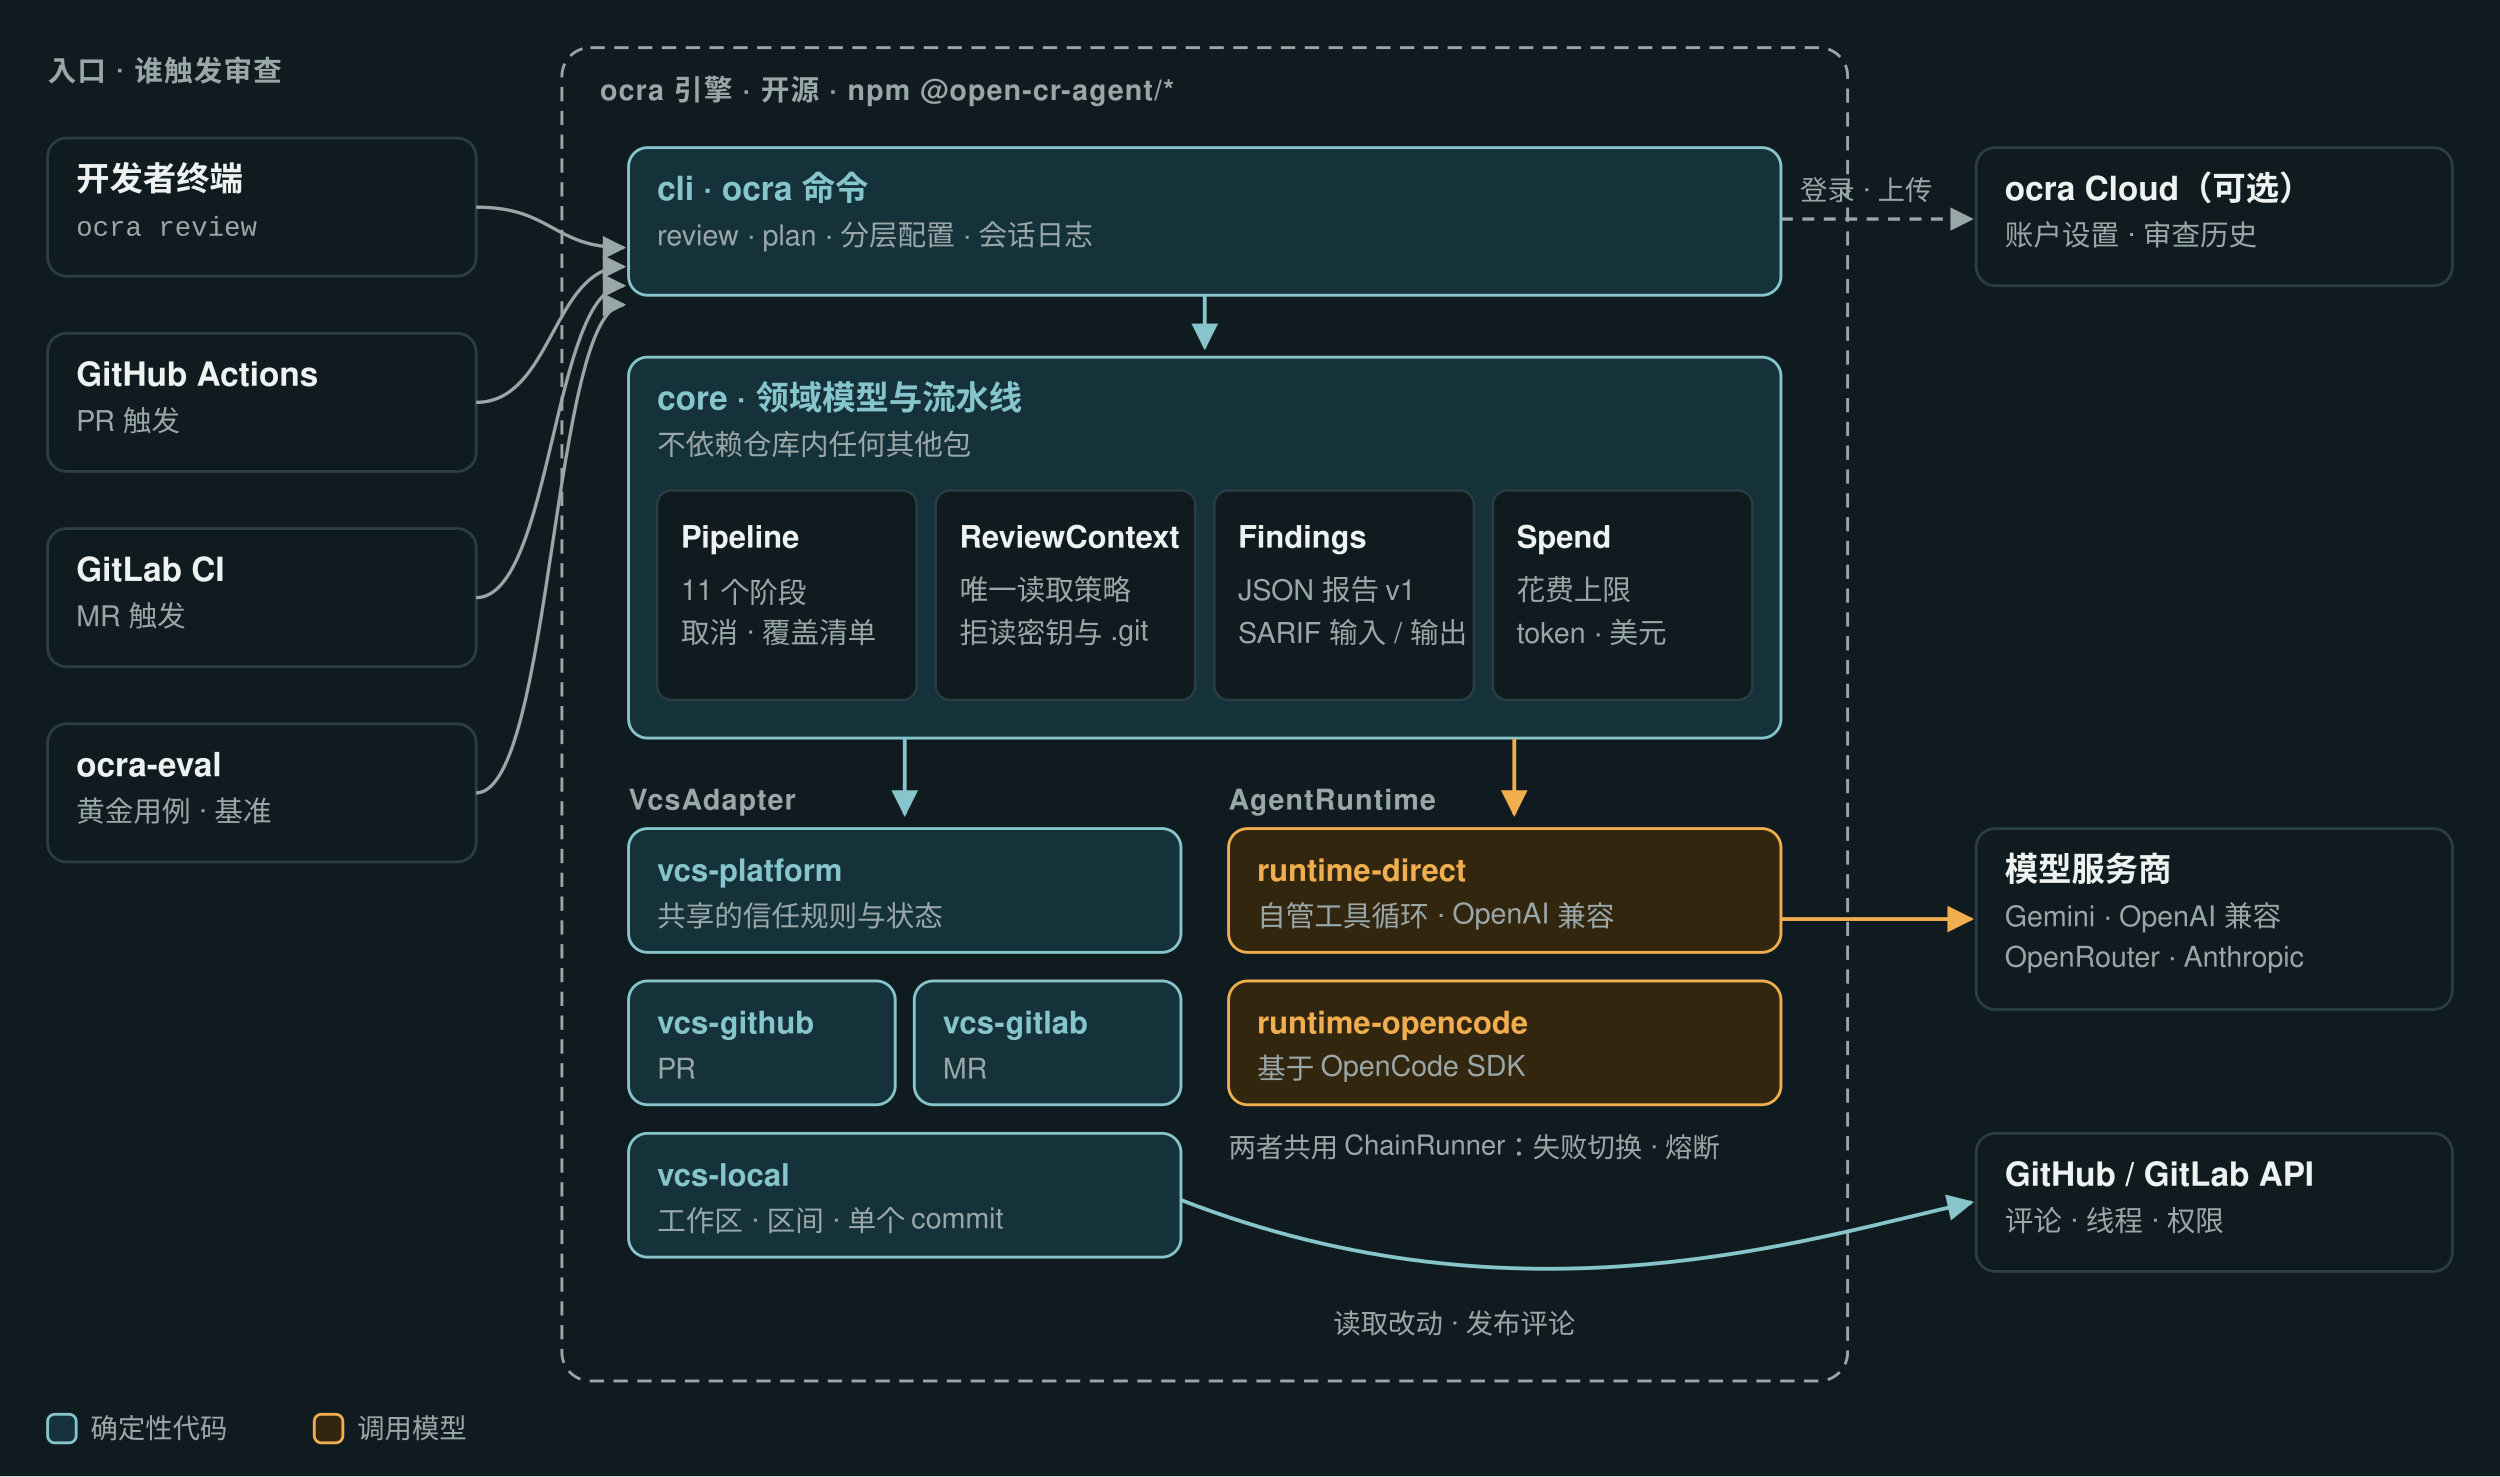
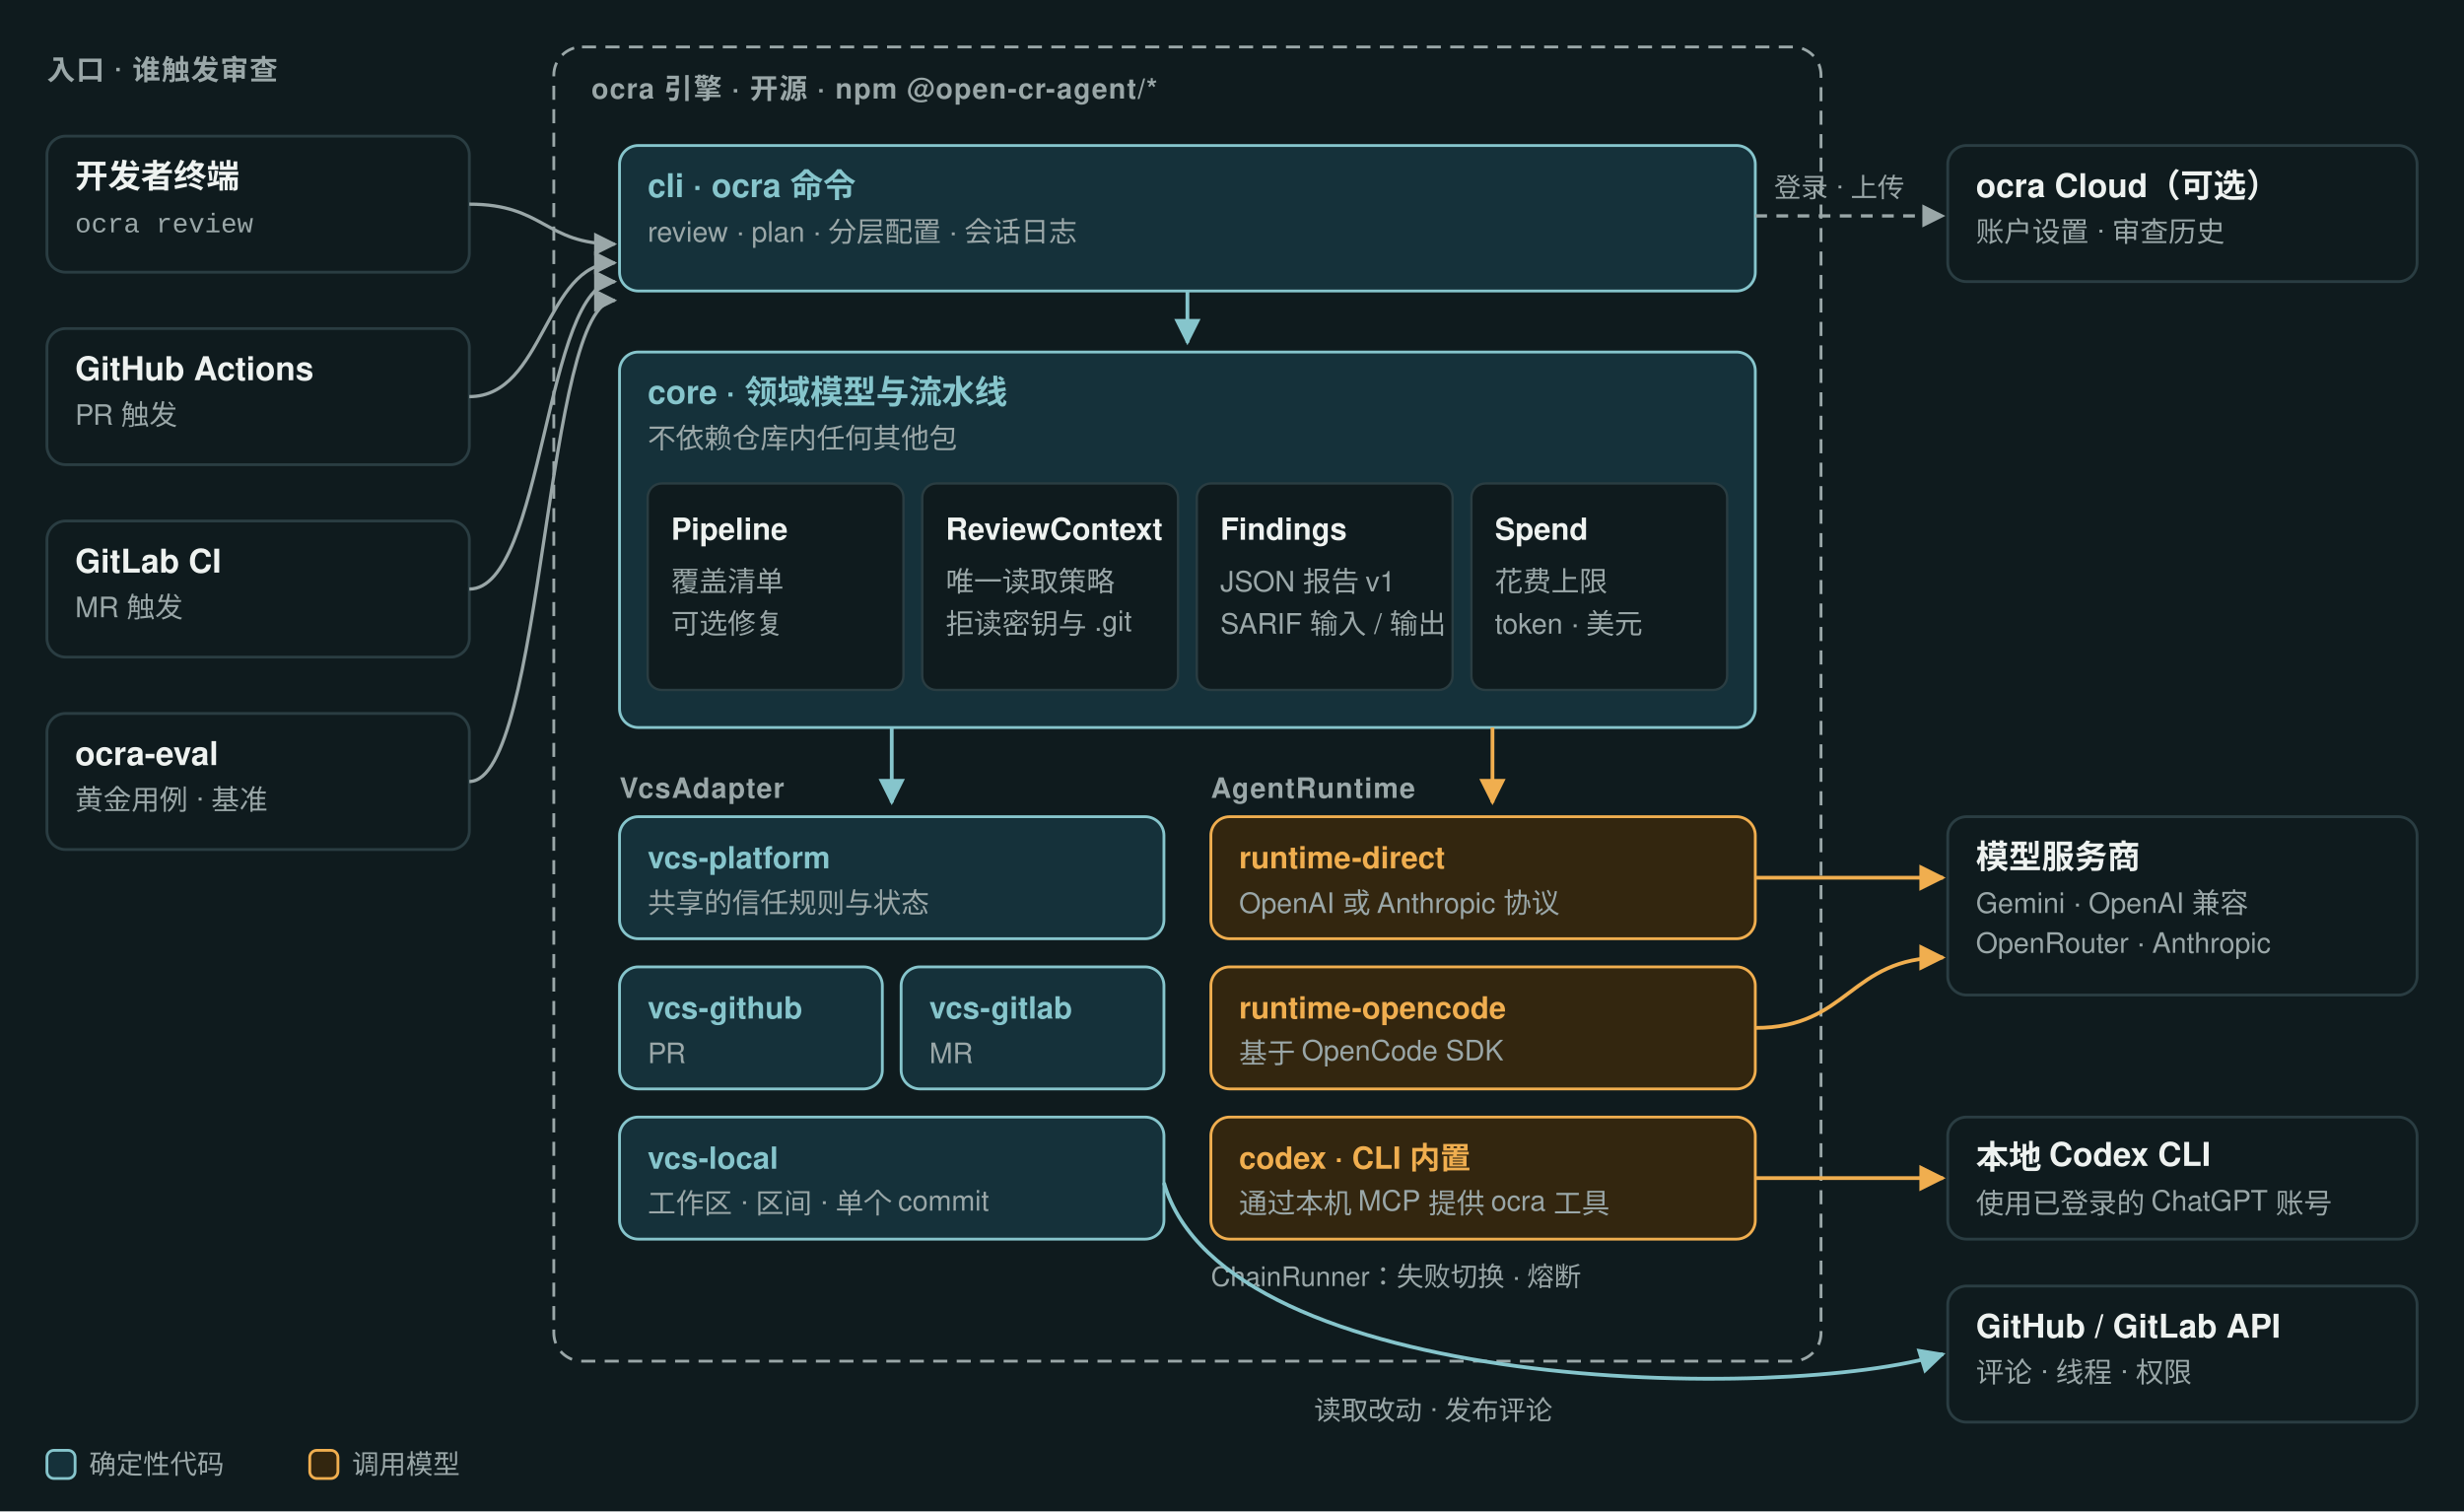
- <svg xmlns="http://www.w3.org/2000/svg" viewBox="0 0 1050 620" width="1050" height="620" role="img" aria-label="ocra 系统全景">
+ <svg xmlns="http://www.w3.org/2000/svg" viewBox="0 0 1050 644" width="1050" height="644" role="img" aria-label="ocra 系统全景">
  <defs>
    <marker id="h-code" viewBox="0 0 10 10" refX="9" refY="5" markerWidth="7" markerHeight="7" orient="auto-start-reverse">
      <path d="M0 0L10 5L0 10z" fill="#86c5cc" />
    </marker>
    <marker id="h-llm" viewBox="0 0 10 10" refX="9" refY="5" markerWidth="7" markerHeight="7" orient="auto-start-reverse">
      <path d="M0 0L10 5L0 10z" fill="#f0ae4f" />
    </marker>
    <marker id="h-plain" viewBox="0 0 10 10" refX="9" refY="5" markerWidth="7" markerHeight="7" orient="auto-start-reverse">
      <path d="M0 0L10 5L0 10z" fill="#9aa7a8" />
    </marker>
    <style>
text{font-family:-apple-system, BlinkMacSystemFont, "Segoe UI", "PingFang SC", "Hiragino Sans GB", "Microsoft YaHei", "Noto Sans SC", Helvetica, Arial, sans-serif}
.t-code{fill:#86c5cc;font-weight:600}.t-llm{fill:#f0ae4f;font-weight:600}.t-plain{fill:#eef2f0;font-weight:600}
.s{fill:#9aa7a8;font-size:12px}.m{fill:#9aa7a8;font-size:11.5px;font-family:ui-monospace, SFMono-Regular, Menlo, Consolas, "Liberation Mono", monospace}
.l{fill:#9aa7a8;font-size:11.5px}.cap{fill:#9aa7a8;font-size:12px;font-weight:600;letter-spacing:.04em}
.h{fill:#eef2f0;font-size:16px;font-weight:700}
.b-code{fill:#15313a;stroke:#86c5cc;stroke-width:1.2}.b-llm{fill:#33260f;stroke:#f0ae4f;stroke-width:1.2}
.b-plain{fill:#0f1b1e;stroke:#2a3d42;stroke-width:1.2}
.chip{fill:#0f1b1e;stroke:#2a3d42;stroke-width:1}
.g{fill:none;stroke:#9aa7a8;stroke-width:1.2;stroke-dasharray:6 4}.g2{fill:#17272c;stroke:#2a3d42;stroke-width:1.2}
.a-code{fill:none;stroke:#86c5cc;stroke-width:1.6}.a-llm{fill:none;stroke:#f0ae4f;stroke-width:1.6}.a-plain{fill:none;stroke:#9aa7a8;stroke-width:1.4}
.br{fill:none;stroke:#2a3d42;stroke-width:2}</style>
  </defs>
-   <rect width="1050" height="620" fill="#0f1b1e" />
+   <rect width="1050" height="644" fill="#0f1b1e" />
  <text x="20" y="34" class="cap" text-anchor="start">入口 · 谁触发审查</text>
  <rect x="20" y="58" width="180" height="58" rx="8" class="b-plain" />
  <text x="32" y="80" class="t-plain" font-size="14">开发者终端</text>
  <text x="32" y="99" class="m">ocra review</text>
  <path d="M200 87 C232 87 232 104 262 104" class="a-plain" marker-end="url(#h-plain)" />
  <rect x="20" y="140" width="180" height="58" rx="8" class="b-plain" />
  <text x="32" y="162" class="t-plain" font-size="14">GitHub Actions</text>
  <text x="32" y="181" class="s">PR 触发</text>
  <path d="M200 169 C232 169 232 112 262 112" class="a-plain" marker-end="url(#h-plain)" />
  <rect x="20" y="222" width="180" height="58" rx="8" class="b-plain" />
  <text x="32" y="244" class="t-plain" font-size="14">GitLab CI</text>
  <text x="32" y="263" class="s">MR 触发</text>
  <path d="M200 251 C232 251 232 120 262 120" class="a-plain" marker-end="url(#h-plain)" />
  <rect x="20" y="304" width="180" height="58" rx="8" class="b-plain" />
  <text x="32" y="326" class="t-plain" font-size="14">ocra-eval</text>
  <text x="32" y="345" class="s">黄金用例 · 基准</text>
  <path d="M200 333 C232 333 232 128 262 128" class="a-plain" marker-end="url(#h-plain)" />
  <rect x="236" y="20" width="540" height="560" rx="12" class="g" />
  <text x="252" y="42" class="cap" text-anchor="start">ocra 引擎 · 开源 · npm @open-cr-agent/*</text>
  <rect x="264" y="62" width="484" height="62" rx="8" class="b-code" />
  <text x="276" y="84" class="t-code" font-size="14">cli · ocra 命令</text>
  <text x="276" y="103" class="s">review · plan · 分层配置 · 会话日志</text>
  <path d="M506 124 L506 146" class="a-code" marker-end="url(#h-code)" />
  <rect x="264" y="150" width="484" height="160" rx="8" class="b-code" />
  <text x="276" y="172" class="t-code" font-size="14">core · 领域模型与流水线</text>
  <text x="276" y="191" class="s" text-anchor="start">不依赖仓库内任何其他包</text>
  <rect x="276" y="206" width="109" height="88" rx="6" class="chip" />
  <text x="286" y="230" class="t-plain" font-size="13">Pipeline</text>
-   <text x="286" y="252" class="s" text-anchor="start">11 个阶段</text>
-   <text x="286" y="270" class="s" text-anchor="start">取消 · 覆盖清单</text>
+   <text x="286" y="252" class="s" text-anchor="start">覆盖清单</text>
+   <text x="286" y="270" class="s" text-anchor="start">可选修复</text>
  <rect x="393" y="206" width="109" height="88" rx="6" class="chip" />
  <text x="403" y="230" class="t-plain" font-size="13">ReviewContext</text>
  <text x="403" y="252" class="s" text-anchor="start">唯一读取策略</text>
  <text x="403" y="270" class="s" text-anchor="start">拒读密钥与 .git</text>
  <rect x="510" y="206" width="109" height="88" rx="6" class="chip" />
  <text x="520" y="230" class="t-plain" font-size="13">Findings</text>
  <text x="520" y="252" class="s" text-anchor="start">JSON 报告 v1</text>
  <text x="520" y="270" class="s" text-anchor="start">SARIF 输入 / 输出</text>
  <rect x="627" y="206" width="109" height="88" rx="6" class="chip" />
  <text x="637" y="230" class="t-plain" font-size="13">Spend</text>
  <text x="637" y="252" class="s" text-anchor="start">花费上限</text>
  <text x="637" y="270" class="s" text-anchor="start">token · 美元</text>
  <path d="M380 310 L380 342" class="a-code" marker-end="url(#h-code)" />
  <path d="M636 310 L636 342" class="a-llm" marker-end="url(#h-llm)" />
  <text x="264" y="340" class="cap" text-anchor="start">VcsAdapter</text>
  <rect x="264" y="348" width="232" height="52" rx="8" class="b-code" />
  <text x="276" y="370" class="t-code" font-size="13">vcs-platform</text>
  <text x="276" y="389" class="s">共享的信任规则与状态</text>
  <rect x="264" y="412" width="112" height="52" rx="8" class="b-code" />
  <text x="276" y="434" class="t-code" font-size="13">vcs-github</text>
  <text x="276" y="453" class="s">PR</text>
  <rect x="384" y="412" width="112" height="52" rx="8" class="b-code" />
  <text x="396" y="434" class="t-code" font-size="13">vcs-gitlab</text>
  <text x="396" y="453" class="s">MR</text>
  <rect x="264" y="476" width="232" height="52" rx="8" class="b-code" />
  <text x="276" y="498" class="t-code" font-size="13">vcs-local</text>
  <text x="276" y="517" class="s">工作区 · 区间 · 单个 commit</text>
  <text x="516" y="340" class="cap" text-anchor="start">AgentRuntime</text>
  <rect x="516" y="348" width="232" height="52" rx="8" class="b-llm" />
  <text x="528" y="370" class="t-llm" font-size="13">runtime-direct</text>
-   <text x="528" y="389" class="s">自管工具循环 · OpenAI 兼容</text>
+   <text x="528" y="389" class="s">OpenAI 或 Anthropic 协议</text>
  <rect x="516" y="412" width="232" height="52" rx="8" class="b-llm" />
  <text x="528" y="434" class="t-llm" font-size="13">runtime-opencode</text>
  <text x="528" y="453" class="s">基于 OpenCode SDK</text>
-   <text x="516" y="486" class="l" text-anchor="start">两者共用 ChainRunner：失败切换 · 熔断</text>
+   <rect x="516" y="476" width="232" height="52" rx="8" class="b-llm" />
+   <text x="528" y="498" class="t-llm" font-size="13">codex · CLI 内置</text>
+   <text x="528" y="517" class="s">通过本机 MCP 提供 ocra 工具</text>
+   <text x="516" y="548" class="l" text-anchor="start">ChainRunner：失败切换 · 熔断</text>
  <rect x="830" y="62" width="200" height="58" rx="8" class="b-plain" />
  <text x="842" y="84" class="t-plain" font-size="14">ocra Cloud（可选）</text>
  <text x="842" y="103" class="s">账户设置 · 审查历史</text>
  <path d="M748 92 L828 92" class="a-plain" stroke-dasharray="5 4" marker-end="url(#h-plain)" />
  <text x="756" y="84" class="l" text-anchor="start">登录 · 上传</text>
  <rect x="830" y="348" width="200" height="76" rx="8" class="b-plain" />
  <text x="842" y="370" class="t-plain" font-size="14">模型服务商</text>
  <text x="842" y="389" class="s">Gemini · OpenAI 兼容</text>
  <text x="842" y="406" class="s">OpenRouter · Anthropic</text>
-   <path d="M748 386 L828 386" class="a-llm" marker-end="url(#h-llm)" />
-   <rect x="830" y="476" width="200" height="58" rx="8" class="b-plain" />
-   <text x="842" y="498" class="t-plain" font-size="14">GitHub / GitLab API</text>
-   <text x="842" y="517" class="s">评论 · 线程 · 权限</text>
-   <path d="M496 504 C640 560 760 520 828 505" class="a-code" marker-end="url(#h-code)" />
-   <text x="560" y="560" class="l" text-anchor="start">读取改动 · 发布评论</text>
-   <rect x="20" y="594" width="12" height="12" rx="3" class="b-code" />
-   <text x="38" y="604" class="l" text-anchor="start">确定性代码</text>
-   <rect x="132" y="594" width="12" height="12" rx="3" class="b-llm" />
-   <text x="150" y="604" class="l" text-anchor="start">调用模型</text>
+   <path d="M748 374 L828 374" class="a-llm" marker-end="url(#h-llm)" />
+   <path d="M748 438 C788 438 788 408 828 408" class="a-llm" marker-end="url(#h-llm)" />
+   <rect x="830" y="476" width="200" height="52" rx="8" class="b-plain" />
+   <text x="842" y="498" class="t-plain" font-size="14">本地 Codex CLI</text>
+   <text x="842" y="517" class="s">使用已登录的 ChatGPT 账号</text>
+   <path d="M748 502 L828 502" class="a-llm" marker-end="url(#h-llm)" />
+   <rect x="830" y="548" width="200" height="58" rx="8" class="b-plain" />
+   <text x="842" y="570" class="t-plain" font-size="14">GitHub / GitLab API</text>
+   <text x="842" y="589" class="s">评论 · 线程 · 权限</text>
+   <path d="M496 504 C522 594 760 598 828 577" class="a-code" marker-end="url(#h-code)" />
+   <text x="560" y="605" class="l" text-anchor="start">读取改动 · 发布评论</text>
+   <rect x="20" y="618" width="12" height="12" rx="3" class="b-code" />
+   <text x="38" y="628" class="l" text-anchor="start">确定性代码</text>
+   <rect x="132" y="618" width="12" height="12" rx="3" class="b-llm" />
+   <text x="150" y="628" class="l" text-anchor="start">调用模型</text>
</svg>
